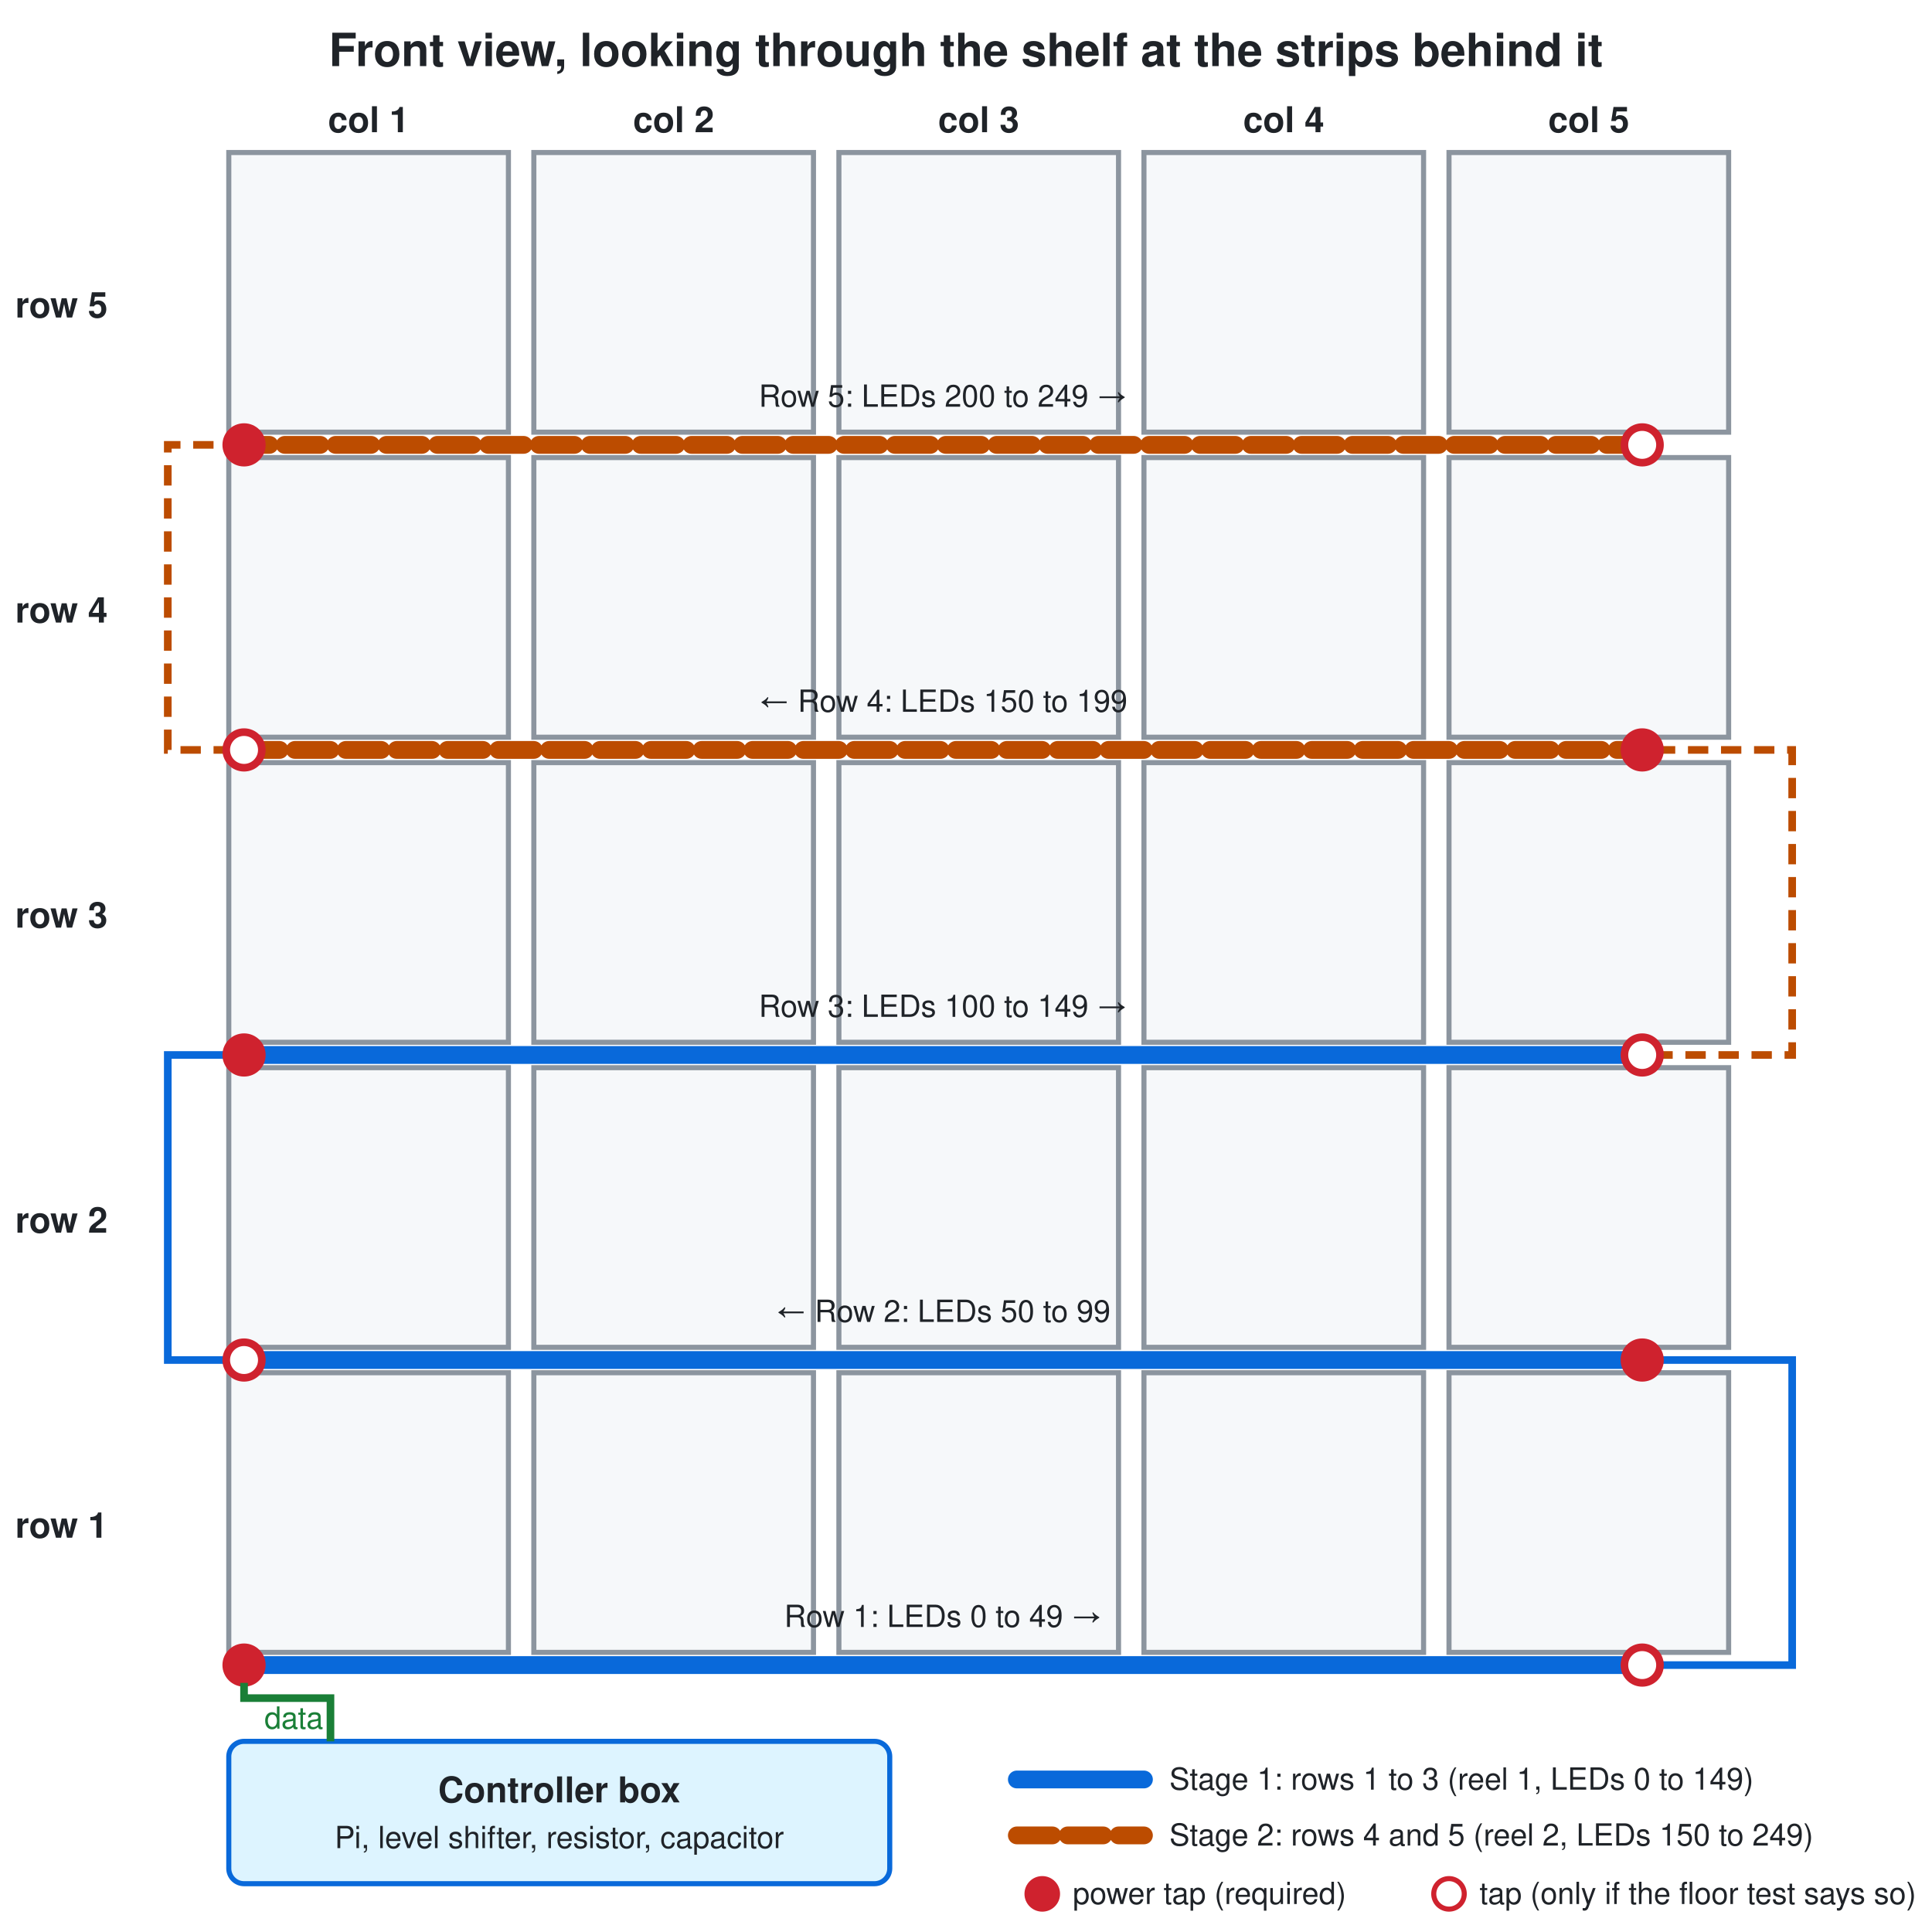
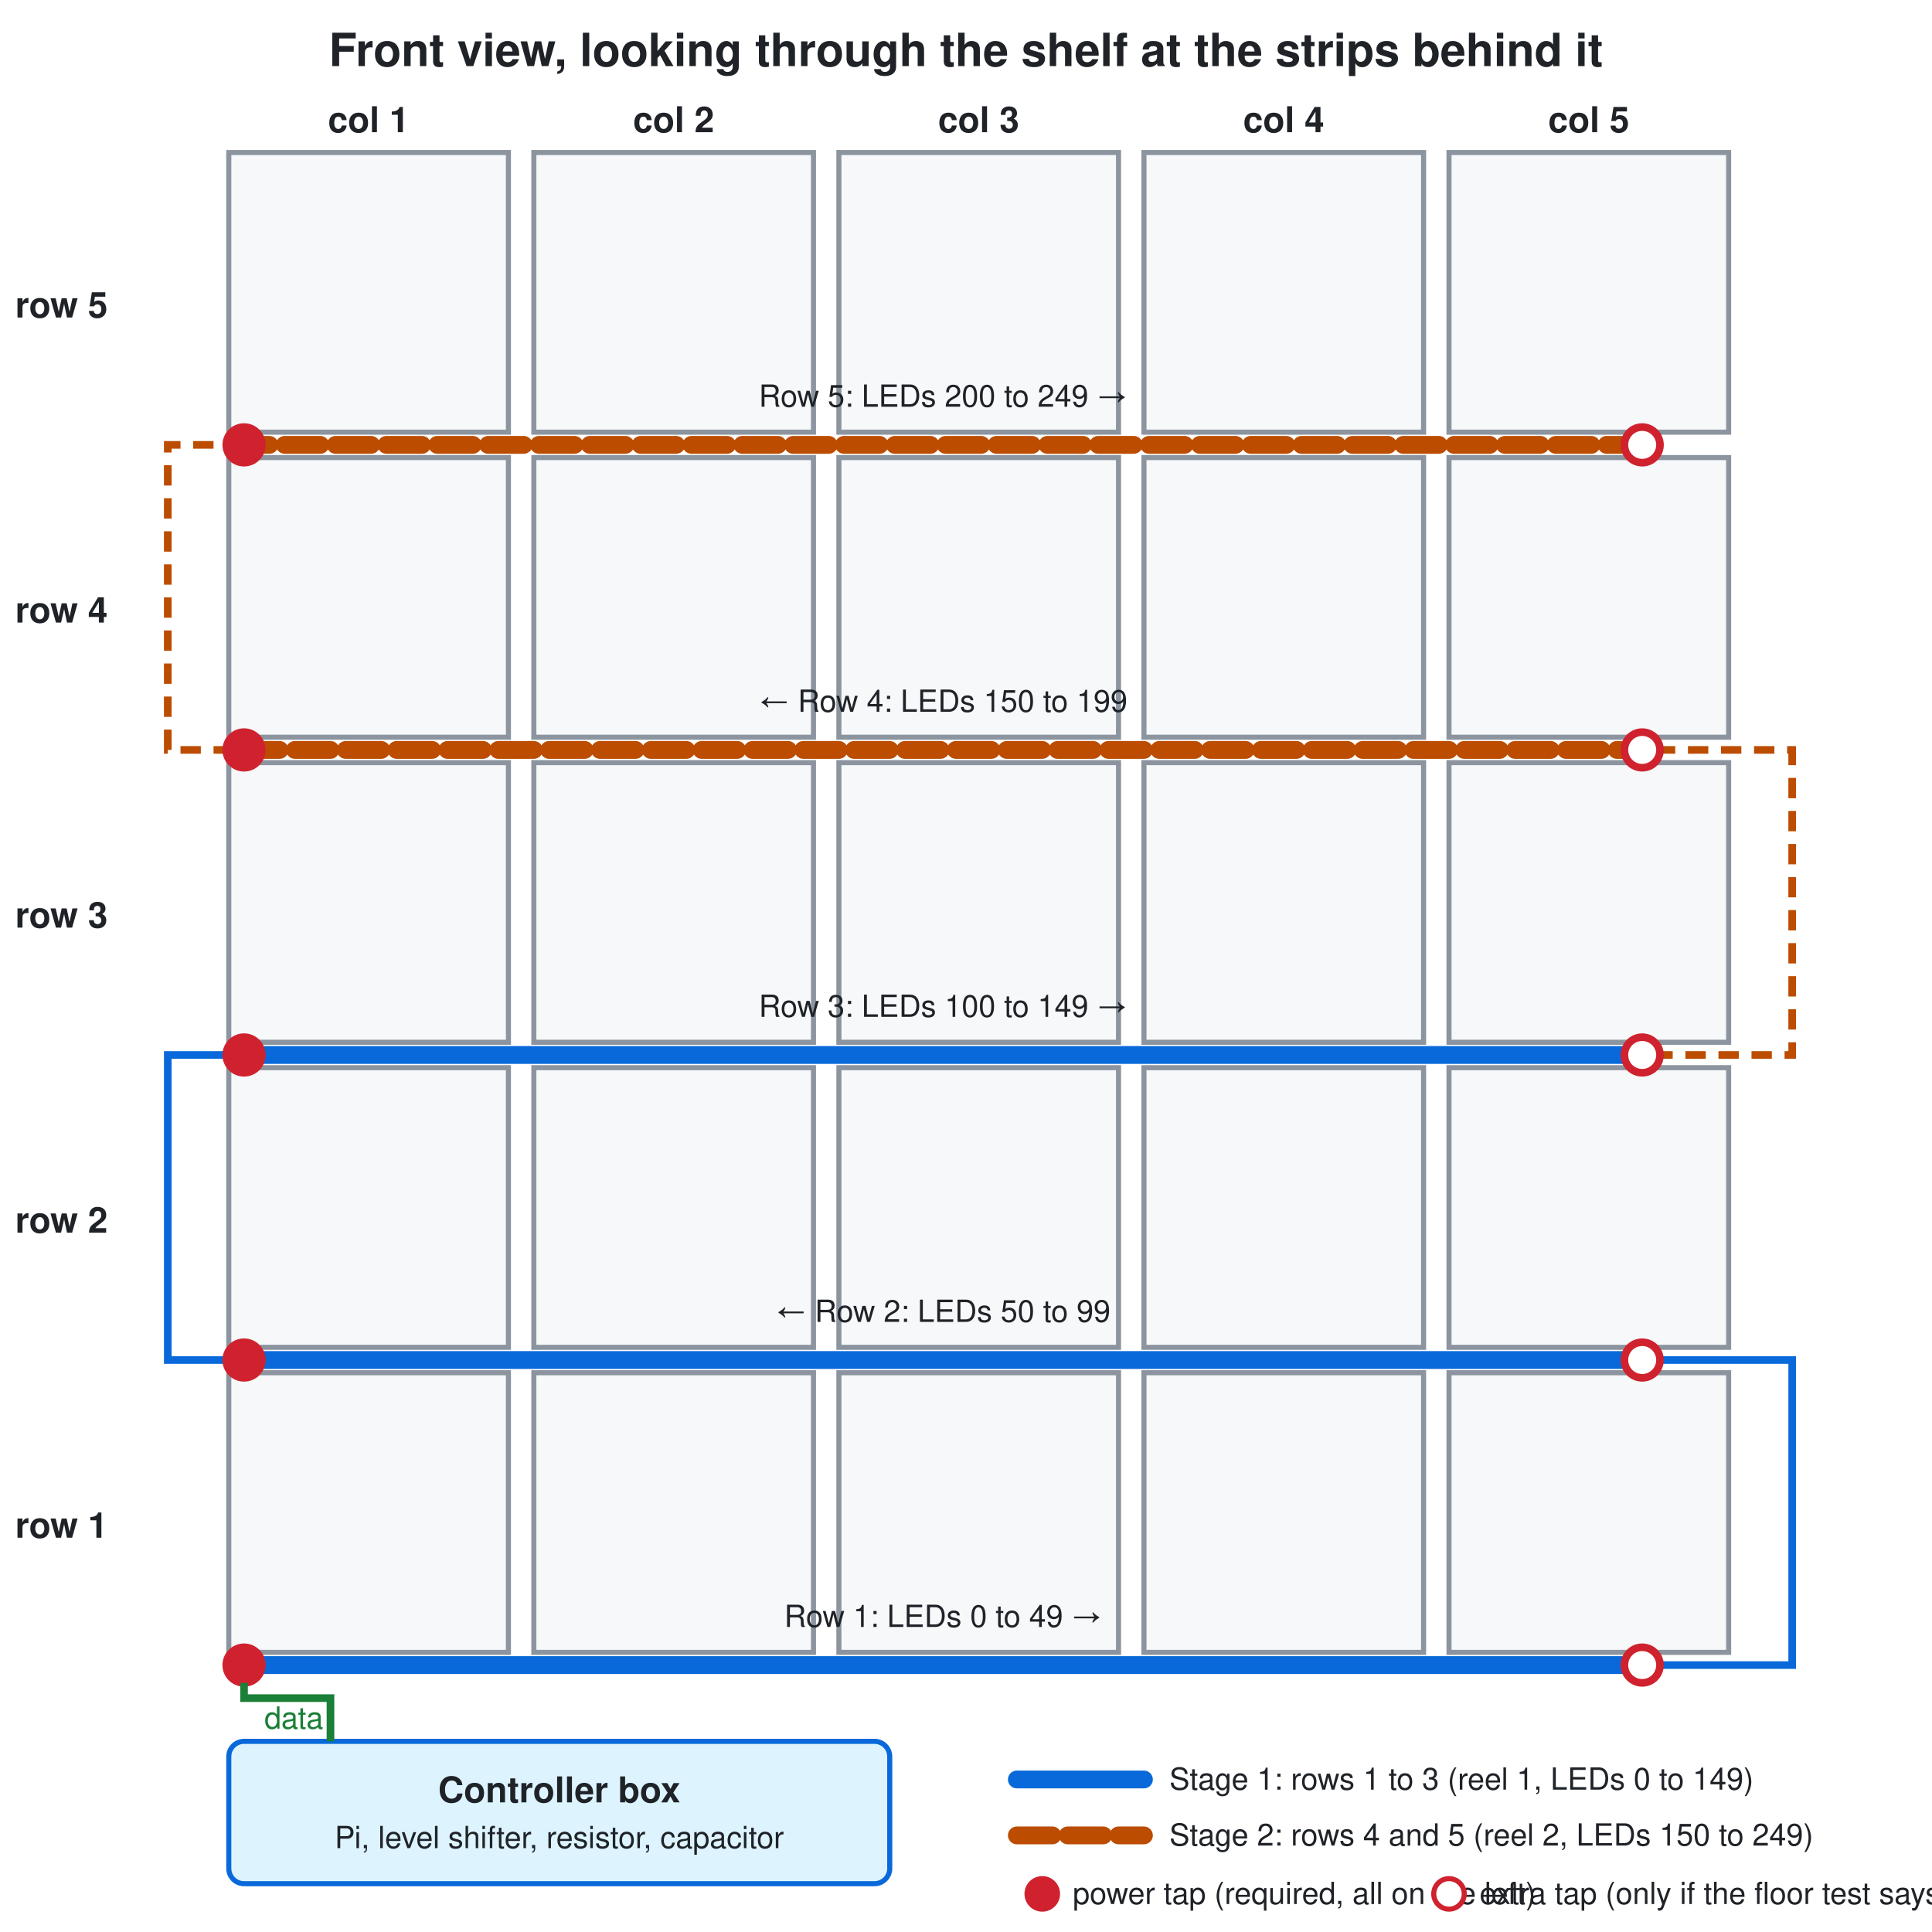
<svg xmlns="http://www.w3.org/2000/svg" viewBox="0 0 760 760" width="760" height="760" role="img" aria-labelledby="t d">
  <rect width="760" height="760" fill="#ffffff" />
  <style>
    text { font-family: -apple-system, "Segoe UI", Helvetica, Arial, sans-serif; fill: #1f2328; }
    .small { font-size: 12px; }
    .label { font-size: 14px; font-weight: 600; }
    .title { font-size: 18px; font-weight: 700; }
    .box { fill: #f6f8fa; stroke: #8c959f; stroke-width: 2; }
    .s1 { stroke: #0969da; stroke-width: 7; stroke-linecap: round; fill: none; }
    .s2 { stroke: #bc4c00; stroke-width: 7; stroke-linecap: round; fill: none; stroke-dasharray: 14 6; }
    .j1 { stroke: #0969da; stroke-width: 3; fill: none; }
    .j2 { stroke: #bc4c00; stroke-width: 3; fill: none; stroke-dasharray: 8 5; }
    .data { stroke: #1a7f37; stroke-width: 3; fill: none; }
  </style>
  <text x="380" y="26" text-anchor="middle" class="title">Front view, looking through the shelf at the strips behind it</text>
  <g class="label" text-anchor="middle">
    <text x="145" y="52">col 1</text>
    <text x="265" y="52">col 2</text>
    <text x="385" y="52">col 3</text>
    <text x="505" y="52">col 4</text>
    <text x="625" y="52">col 5</text>
  </g>
  <g class="box">
    <rect x="90" y="60" width="110" height="110" />
    <rect x="210" y="60" width="110" height="110" />
    <rect x="330" y="60" width="110" height="110" />
    <rect x="450" y="60" width="110" height="110" />
    <rect x="570" y="60" width="110" height="110" />
    <rect x="90" y="180" width="110" height="110" />
    <rect x="210" y="180" width="110" height="110" />
    <rect x="330" y="180" width="110" height="110" />
    <rect x="450" y="180" width="110" height="110" />
    <rect x="570" y="180" width="110" height="110" />
    <rect x="90" y="300" width="110" height="110" />
    <rect x="210" y="300" width="110" height="110" />
    <rect x="330" y="300" width="110" height="110" />
    <rect x="450" y="300" width="110" height="110" />
    <rect x="570" y="300" width="110" height="110" />
    <rect x="90" y="420" width="110" height="110" />
    <rect x="210" y="420" width="110" height="110" />
    <rect x="330" y="420" width="110" height="110" />
    <rect x="450" y="420" width="110" height="110" />
    <rect x="570" y="420" width="110" height="110" />
    <rect x="90" y="540" width="110" height="110" />
    <rect x="210" y="540" width="110" height="110" />
    <rect x="330" y="540" width="110" height="110" />
    <rect x="450" y="540" width="110" height="110" />
    <rect x="570" y="540" width="110" height="110" />
  </g>
  <g class="label" text-anchor="start">
    <text x="6" y="120" dominant-baseline="middle">row 5</text>
    <text x="6" y="240" dominant-baseline="middle">row 4</text>
    <text x="6" y="360" dominant-baseline="middle">row 3</text>
    <text x="6" y="480" dominant-baseline="middle">row 2</text>
    <text x="6" y="600" dominant-baseline="middle">row 1</text>
  </g>
  <path class="s1" d="M 92 655 L 650 655" />
  <path class="j1" d="M 650 655 L 705 655 L 705 535 L 650 535" />
  <path class="s1" d="M 650 535 L 92 535" />
  <path class="j1" d="M 92 535 L 66 535 L 66 415 L 92 415" />
  <path class="s1" d="M 92 415 L 650 415" />
  <path class="j2" d="M 650 415 L 705 415 L 705 295 L 650 295" />
  <path class="s2" d="M 650 295 L 92 295" />
  <path class="j2" d="M 92 295 L 66 295 L 66 175 L 92 175" />
  <path class="s2" d="M 92 175 L 650 175" />
  <g class="small" text-anchor="middle">
    <text x="371" y="640">Row 1: LEDs 0 to 49  →</text>
    <text x="371" y="520">←  Row 2: LEDs 50 to 99</text>
    <text x="371" y="400">Row 3: LEDs 100 to 149  →</text>
    <text x="371" y="280">←  Row 4: LEDs 150 to 199</text>
    <text x="371" y="160">Row 5: LEDs 200 to 249  →</text>
  </g>
  <g stroke="#cf222e" stroke-width="3">
    <circle cx="96" cy="655" r="7" fill="#cf222e" />
-     <circle cx="646" cy="535" r="7" fill="#cf222e" />
+     <circle cx="96" cy="535" r="7" fill="#cf222e" />
    <circle cx="96" cy="415" r="7" fill="#cf222e" />
-     <circle cx="646" cy="295" r="7" fill="#cf222e" />
+     <circle cx="96" cy="295" r="7" fill="#cf222e" />
    <circle cx="96" cy="175" r="7" fill="#cf222e" />
    <g fill="#ffffff">
      <circle cx="646" cy="655" r="7" />
-       <circle cx="96" cy="535" r="7" />
+       <circle cx="646" cy="535" r="7" />
      <circle cx="646" cy="415" r="7" />
-       <circle cx="96" cy="295" r="7" />
+       <circle cx="646" cy="295" r="7" />
      <circle cx="646" cy="175" r="7" />
    </g>
  </g>
  <rect x="90" y="685" width="260" height="56" rx="6" fill="#ddf4ff" stroke="#0969da" stroke-width="2" />
  <text x="220" y="709" text-anchor="middle" class="label">Controller box</text>
  <text x="220" y="727" text-anchor="middle" class="small">Pi, level shifter, resistor, capacitor</text>
  <path class="data" d="M 130 685 L 130 668 L 96 668 L 96 662" />
  <text x="104" y="680" class="small" fill="#1a7f37" style="fill:#1a7f37">data</text>
  <g class="small">
    <path class="s1" d="M 400 700 L 450 700" />
    <text x="460" y="704">Stage 1: rows 1 to 3 (reel 1, LEDs 0 to 149)</text>
    <path class="s2" d="M 400 722 L 450 722" />
    <text x="460" y="726">Stage 2: rows 4 and 5 (reel 2, LEDs 150 to 249)</text>
    <circle cx="410" cy="745" r="6" fill="#cf222e" stroke="#cf222e" stroke-width="2" />
-     <text x="422" y="749">power tap (required)</text>
+     <text x="422" y="749">power tap (required, all on the left)</text>
    <circle cx="570" cy="745" r="6" fill="#ffffff" stroke="#cf222e" stroke-width="2" />
-     <text x="582" y="749">tap (only if the floor test says so)</text>
+     <text x="582" y="749">extra tap (only if the floor test says so)</text>
  </g>
</svg>
